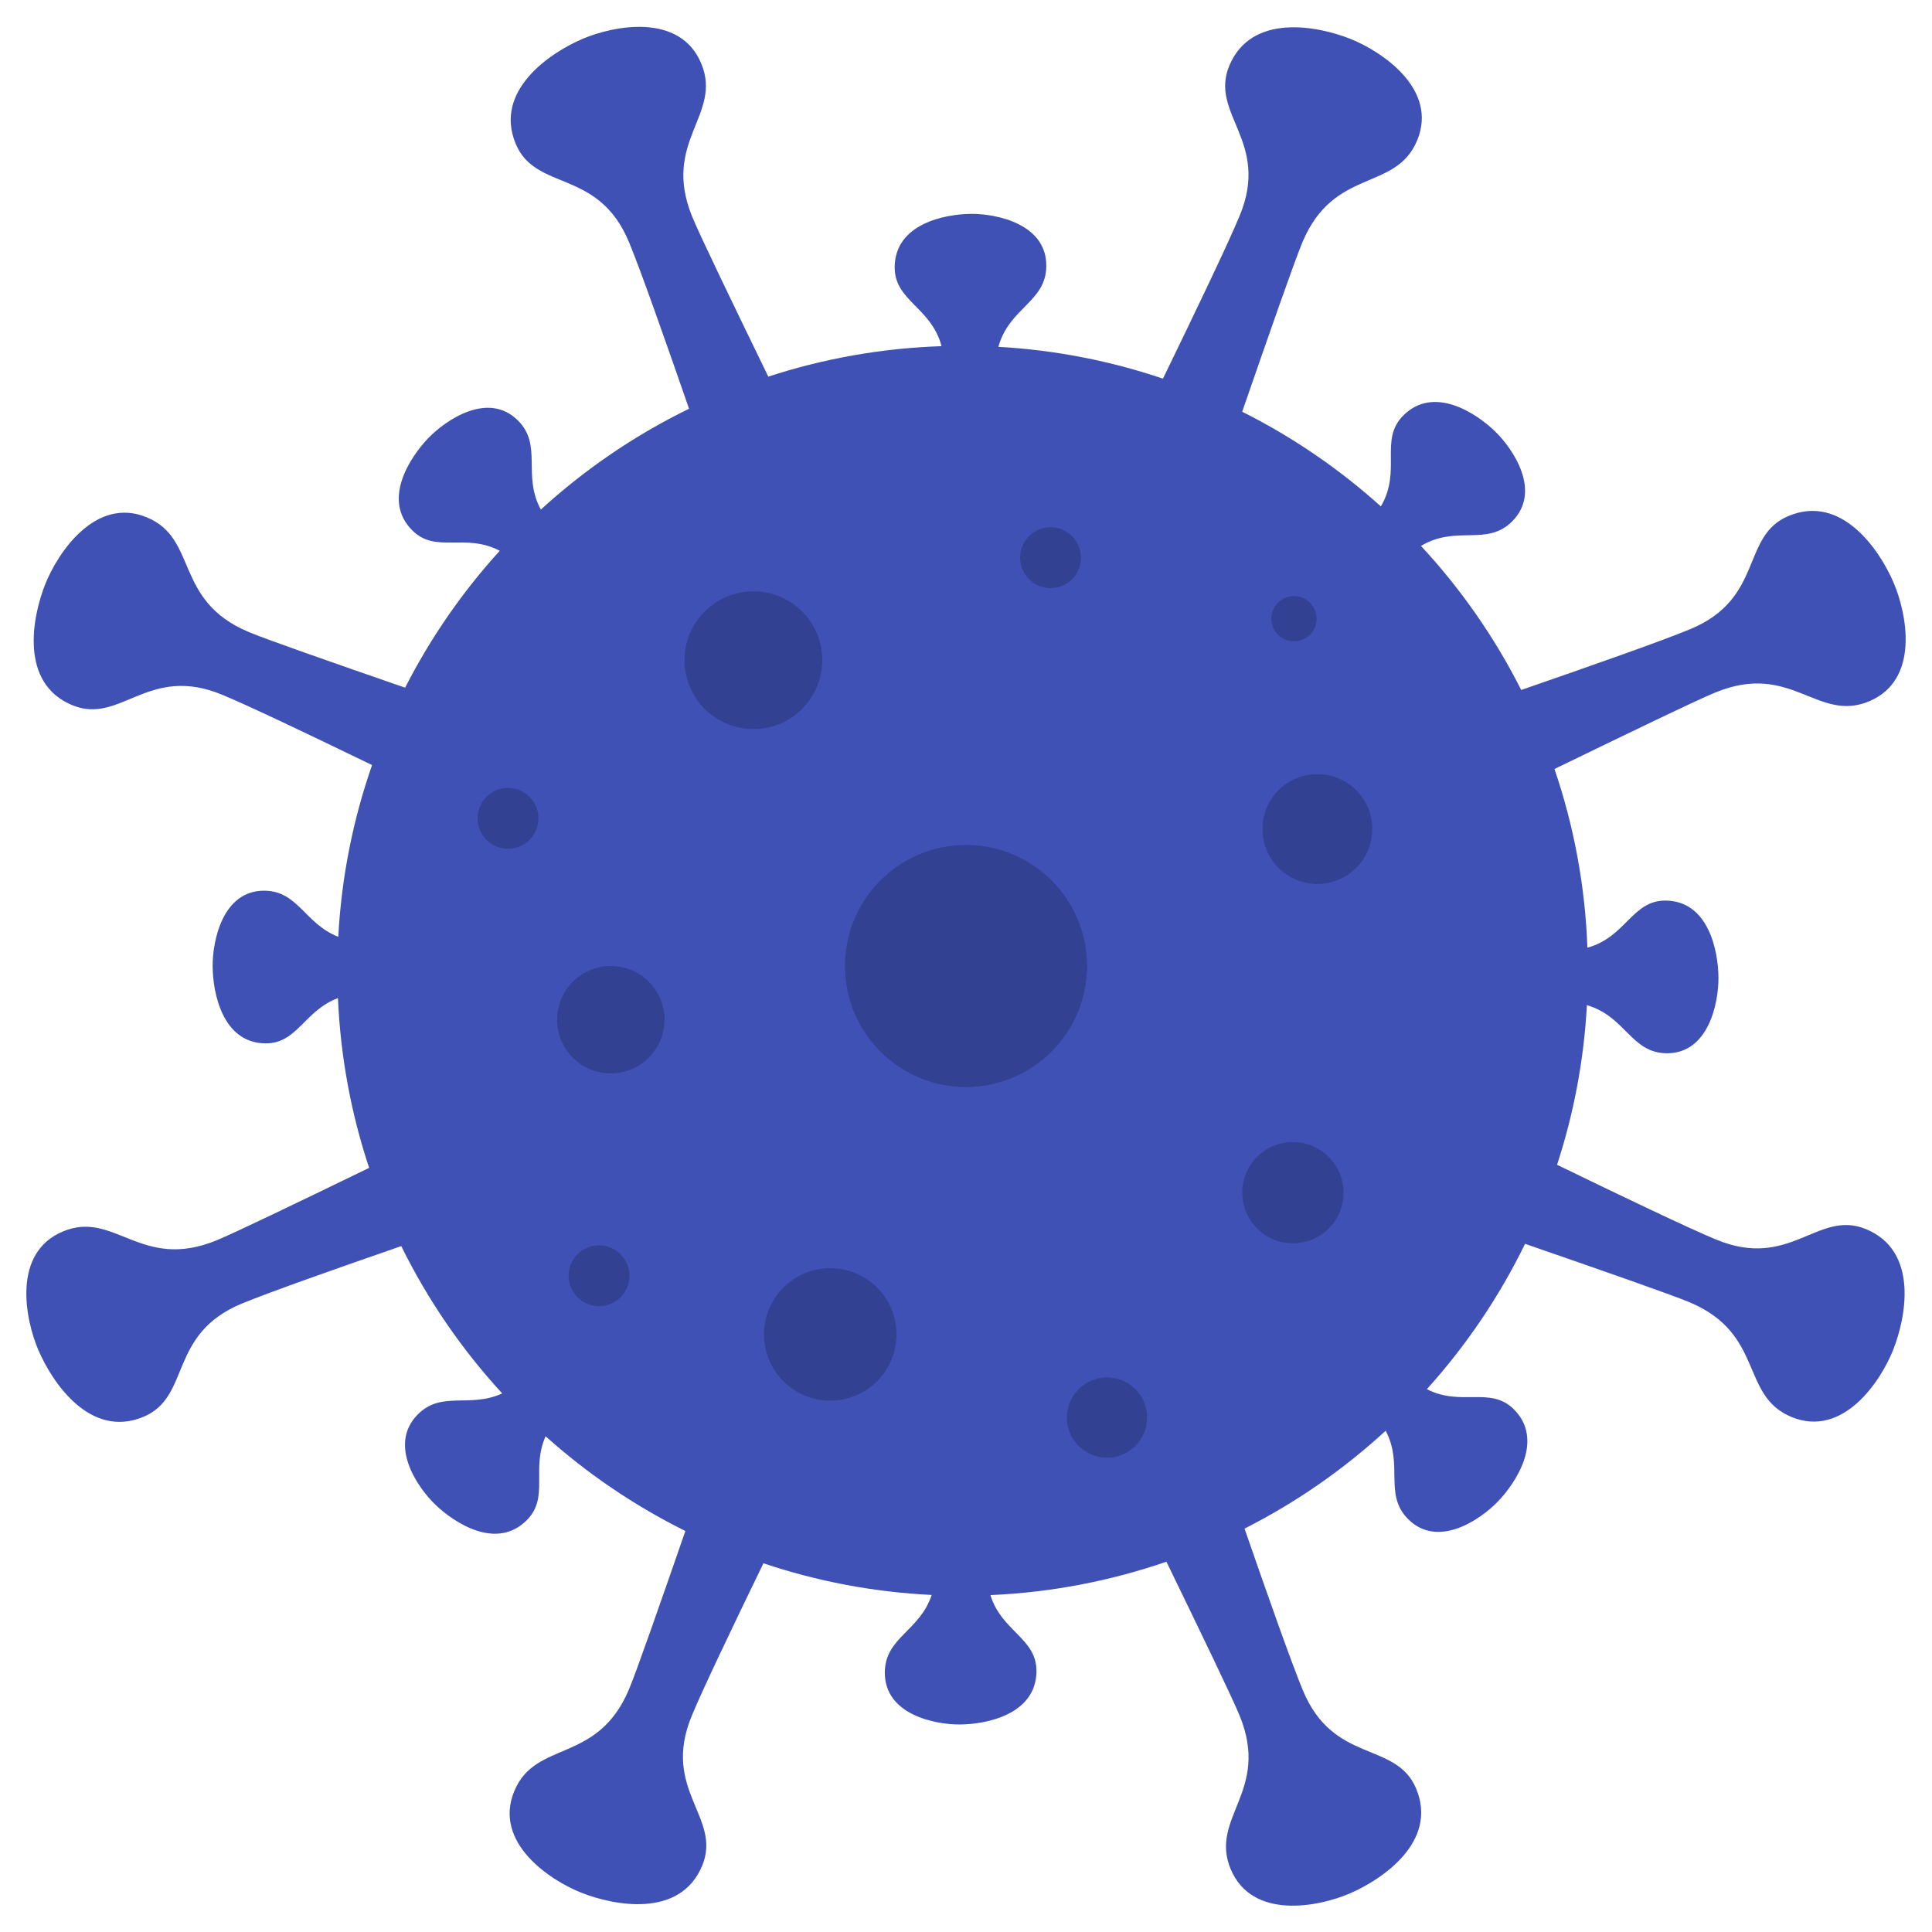
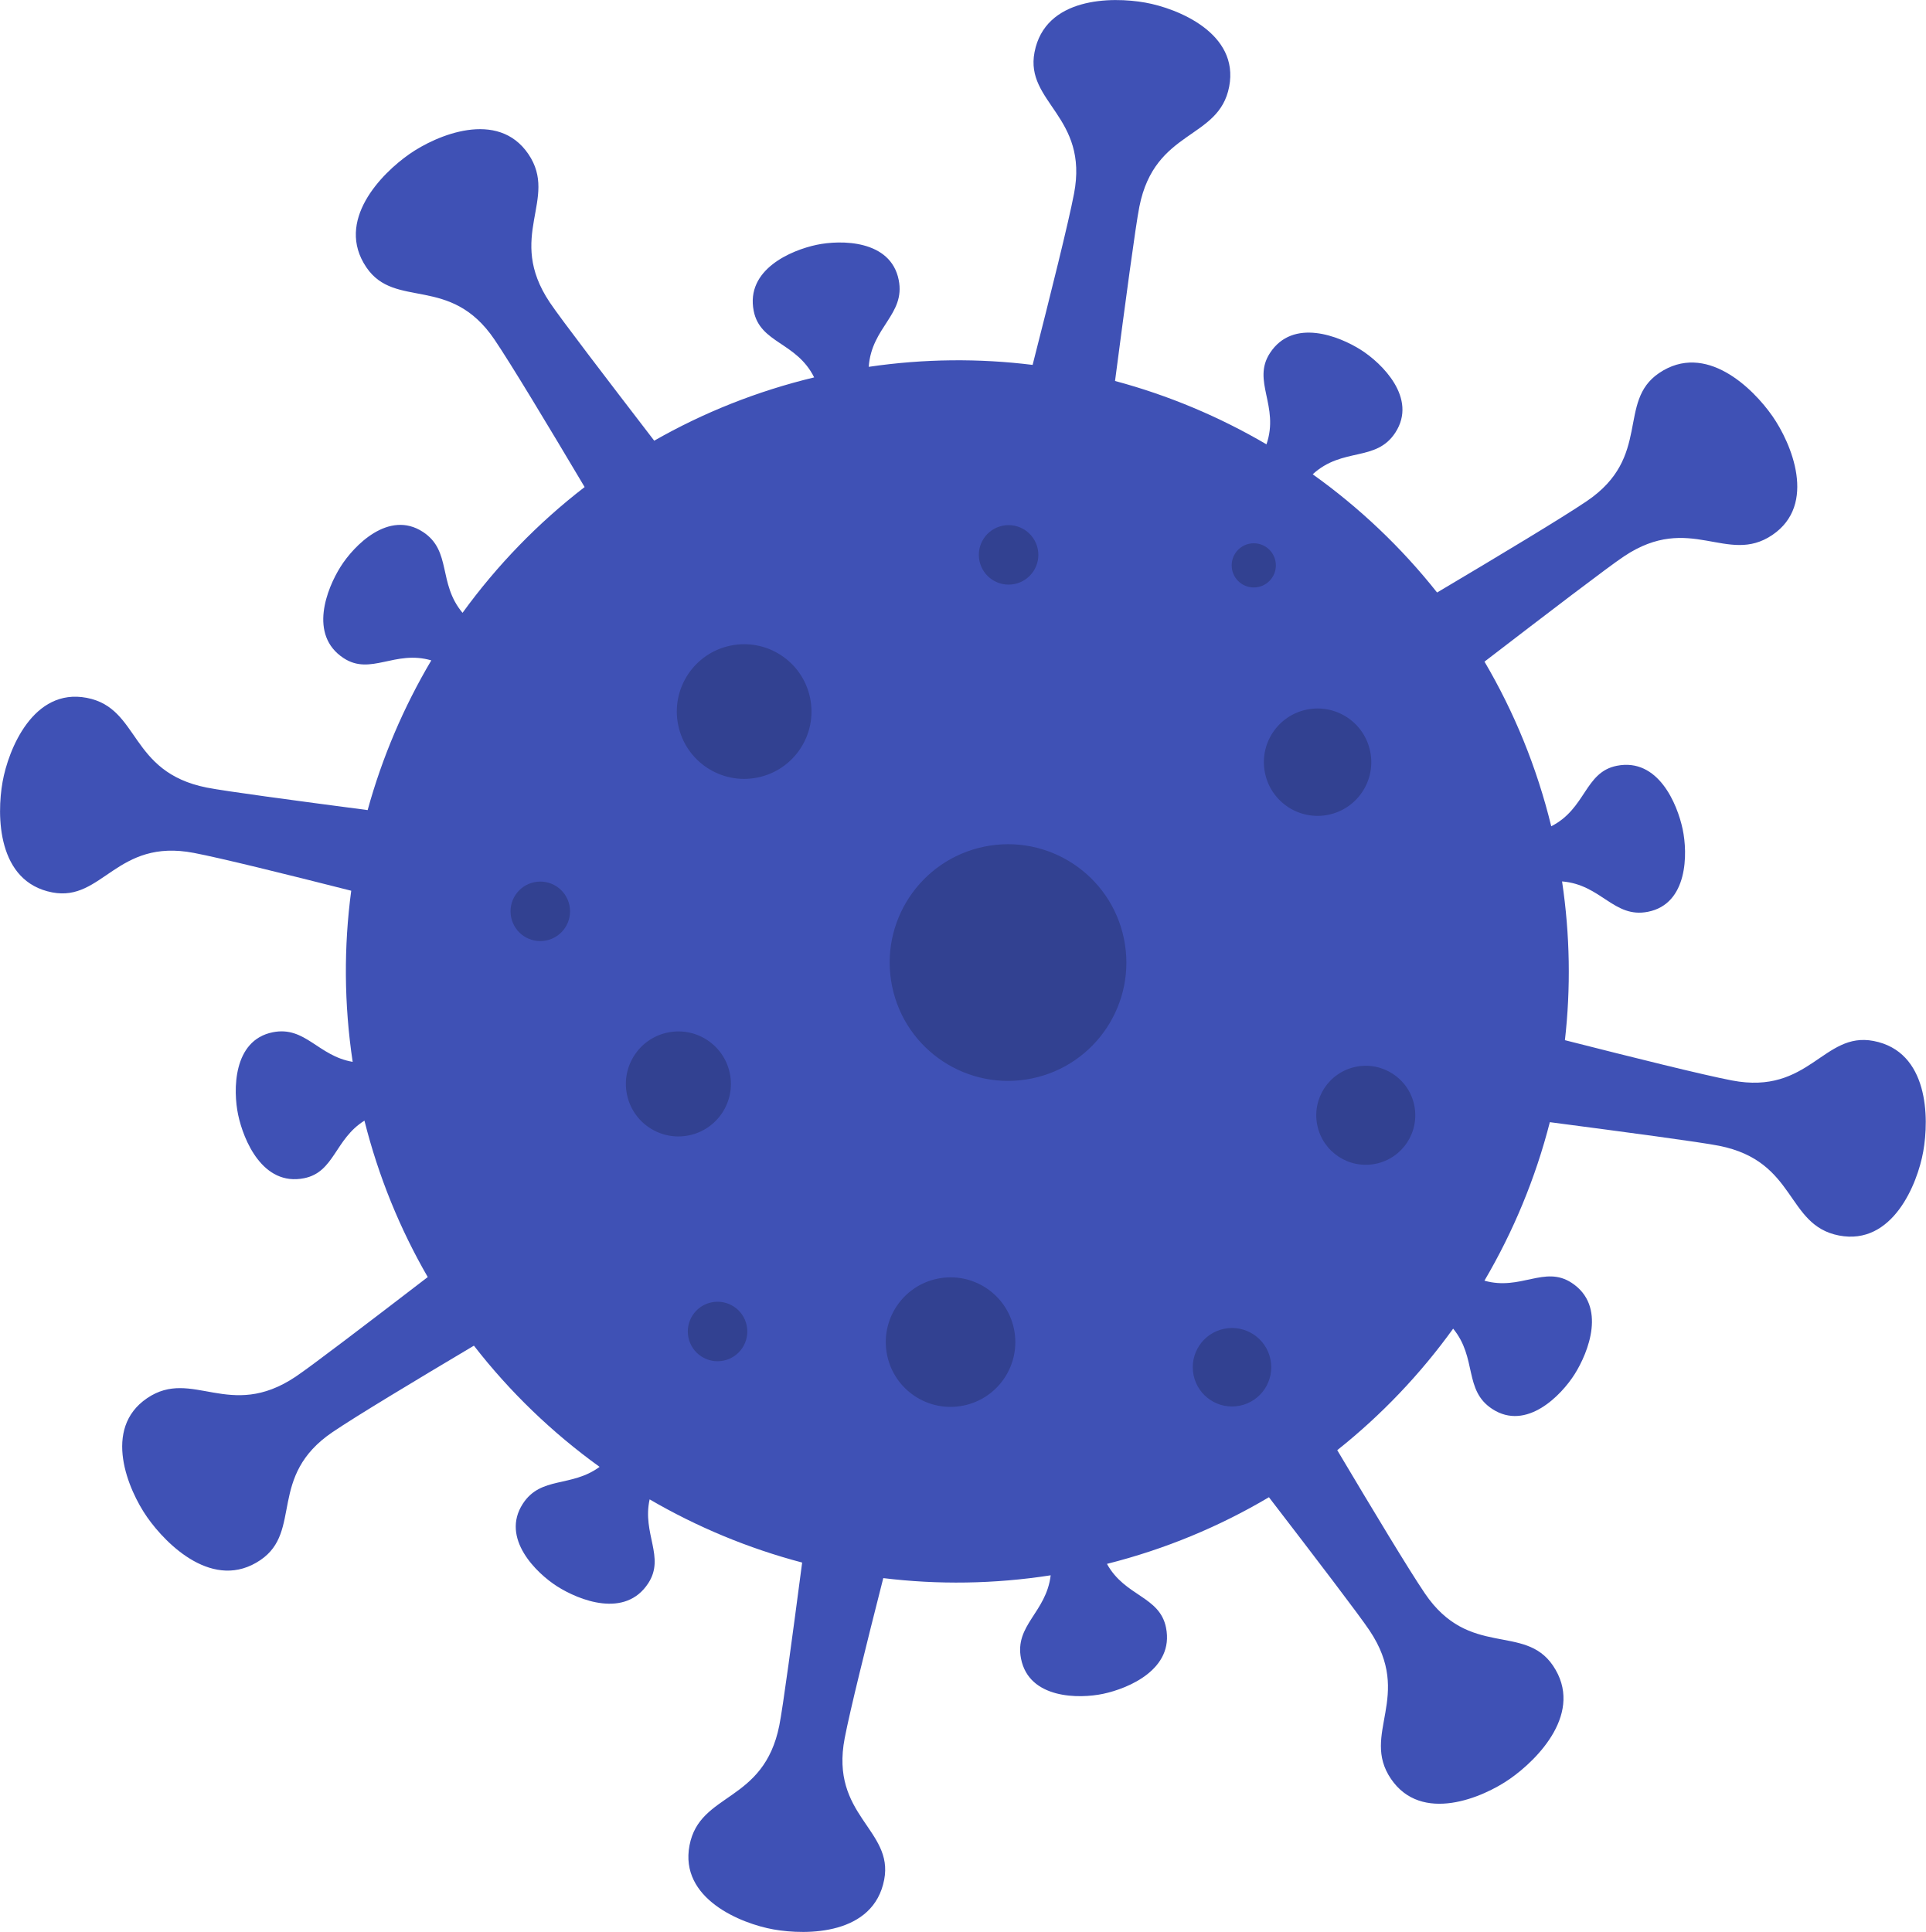
- <svg xmlns="http://www.w3.org/2000/svg" width="100%" height="100%" viewBox="0 0 4000 4000" version="1.1" xml:space="preserve" style="fill-rule:evenodd;clip-rule:evenodd;stroke-linejoin:round;stroke-miterlimit:2;" id="svg41">
+ <svg xmlns="http://www.w3.org/2000/svg" width="4077.592" height="4091.064" viewBox="0 0 4077.592 4091.064" version="1.1" xml:space="preserve" style="clip-rule:evenodd;fill-rule:evenodd;stroke-linejoin:round;stroke-miterlimit:2" id="svg41">
  <defs id="defs45" />
-   <path d="M1426.58,846.257C1376.29,701.092 1326.28,559.237 1302.46,501.753C1238.56,347.565 1109.11,397.606 1067.61,297.459C1022.09,187.618 1138.71,109.442 1205.41,80.774C1269.38,53.281 1407.8,25.154 1451.96,131.718C1496.12,238.282 1369.47,292.29 1433.01,448.393C1448.39,486.182 1518.06,630.315 1590.68,779.777C1704.17,742.675 1824.54,720.839 1949.36,716.7C1927.9,635.626 1851.84,623.144 1852.34,553.09C1852.97,463.266 1956.36,443.129 2010.82,442.778C2063.04,442.442 2166.88,463.544 2166.27,550.689C2165.74,625.373 2089.82,636.322 2067.06,718.067C2185.59,724.765 2299.88,747.435 2407.76,783.943C2475.88,643.777 2542.41,505.028 2566.57,446.716C2630.47,292.528 2503.54,236.423 2545.04,136.276C2590.56,26.435 2728.32,53.581 2795.77,80.451C2860.45,106.222 2978.22,184.163 2934.06,290.727C2889.9,397.291 2762.14,345.967 2696.64,501.258C2680.6,539.286 2626.85,693.52 2571.83,852.431C2676.37,904.815 2772.85,970.942 2858.9,1048.43C2902.61,974.262 2855.16,911.141 2904.87,860.751C2967.86,796.905 3055.88,854.939 3095.09,892.84C3132.7,929.189 3192.33,1017.05 3131.22,1078.99C3078.45,1132.48 3015.93,1086.01 2941.99,1130.28C3024.39,1219.06 3094.48,1319.39 3149.54,1428.53C3296.48,1377.69 3440.95,1326.85 3499.1,1302.77C3653.36,1238.9 3603.3,1109.52 3703.49,1068.04C3813.38,1022.54 3891.6,1139.1 3920.28,1205.77C3947.78,1269.71 3975.92,1408.06 3869.31,1452.2C3762.7,1496.34 3708.66,1369.75 3552.49,1433.27C3514.46,1448.73 3368.78,1519.1 3218.37,1592.12C3258.25,1708.87 3281.88,1833.08 3286.57,1962.07C3366.44,1940.21 3378.97,1864.08 3448.34,1864.57C3537.55,1865.2 3557.54,1969.31 3557.89,2024.14C3558.22,2076.72 3537.25,2181.28 3450.71,2180.67C3376.85,2180.15 3365.76,2104.35 3285.51,2081.07C3279.26,2195.85 3258.02,2306.65 3223.72,2411.57C3361.16,2478.26 3495.7,2542.64 3552.9,2566.32C3707.16,2630.19 3763.29,2503.32 3863.48,2544.8C3973.37,2590.3 3946.21,2728 3919.33,2795.41C3893.55,2860.07 3815.57,2977.78 3708.96,2933.64C3602.34,2889.5 3653.69,2761.8 3498.33,2696.33C3461.12,2680.65 3312.72,2628.92 3157.47,2575.2C3103.94,2685.06 3035.28,2786.26 2954.22,2876.08C3024.98,2912.77 3085.64,2869.51 3134.07,2917.6C3197.48,2980.55 3139.31,3069.07 3101.38,3108.55C3065.01,3146.42 2977.22,3206.56 2915.7,3145.49C2864.11,3094.27 2906.52,3033.49 2868.86,2962.23C2781.63,3042.43 2683.37,3110.82 2576.68,3164.84C2625.77,3306.44 2674.05,3443.16 2697.33,3499.33C2761.22,3653.52 2890.67,3603.48 2932.17,3703.63C2977.69,3813.47 2861.07,3891.64 2794.37,3920.31C2730.4,3947.81 2591.99,3975.93 2547.83,3869.37C2503.66,3762.81 2630.31,3708.8 2566.77,3552.69C2551.8,3515.91 2485.4,3378.38 2414.93,3233.33C2299.96,3272.99 2177.63,3296.91 2050.57,3302.49C2074.09,3378.2 2146.34,3391.79 2145.87,3460.07C2145.24,3549.89 2041.84,3570.03 1987.38,3570.38C1935.16,3570.72 1831.32,3549.62 1831.93,3462.47C1832.44,3390 1903.95,3377.54 1928.98,3302.19C1807.76,3296.29 1690.89,3273.68 1580.6,3236.62C1516.24,3369.24 1455.22,3496.89 1432.3,3552.19C1368.41,3706.38 1495.34,3762.49 1453.84,3862.63C1408.32,3972.47 1270.55,3945.33 1203.11,3918.46C1138.43,3892.69 1020.65,3814.74 1064.82,3708.18C1108.98,3601.62 1236.74,3652.94 1302.24,3497.65C1317.49,3461.49 1366.85,3320.22 1418.99,3169.75C1313.63,3117.51 1216.37,3051.34 1129.63,2973.65C1099.19,3041.61 1137.58,3099.82 1091.12,3146.91C1028.14,3210.75 940.119,3152.72 900.904,3114.82C863.294,3078.47 803.668,2990.61 864.774,2928.67C914.118,2878.65 971.978,2916.03 1039.74,2884.92C956.337,2794.2 885.718,2691.58 830.744,2579.91C690.758,2628.43 556.449,2675.85 500.898,2698.85C346.639,2762.71 396.703,2892.1 296.51,2933.58C186.617,2979.08 108.405,2862.51 79.724,2795.85C52.218,2731.91 24.079,2593.56 130.692,2549.41C237.305,2505.28 291.338,2631.87 447.513,2568.35C484.073,2553.49 620.127,2487.88 764.273,2417.93C727.266,2306.68 704.973,2188.78 699.689,2066.5C630.234,2092.22 615.564,2160.66 549.782,2160.2C460.574,2159.57 440.581,2055.45 440.236,2000.63C439.905,1948.04 460.867,1843.48 547.413,1844.09C617.335,1844.59 631.001,1912.55 700.352,1939.54C706.999,1815.61 731.132,1696.28 770.329,1583.99C639.648,1520.65 514.729,1461.04 460.177,1438.46C305.918,1374.59 249.786,1501.46 149.593,1459.98C39.701,1414.49 66.859,1276.78 93.742,1209.37C119.524,1144.72 197.502,1027 304.115,1071.14C410.729,1115.28 359.381,1242.98 514.744,1308.45C550.605,1323.57 689.76,1372.16 838.77,1423.76C891.379,1320.55 957.45,1225.31 1034.66,1140.36C963.471,1102.72 902.459,1146.63 853.79,1098.31C790.383,1035.36 848.556,946.835 886.481,907.352C922.852,869.487 1010.65,809.342 1072.16,870.417C1124.08,921.96 1080.81,983.187 1119.73,1055.04C1211,971.592 1314.25,901.033 1426.58,846.257Z" style="fill:#3f51b5;fill-opacity:1" id="path2" />
-   <g transform="matrix(3.52522,0,0,3.52522,-3269.79,-3330.1)" id="g39">
-     <g opacity="0.2" id="g37">
+   <path d="M 1237.864,1031.349 C 1159.366,899.288 1081.81,770.413 1046.9,718.905 953.254,580.747 836.536,655.836 775.715,566.1 c -66.711,-98.422 31.774,-198.484 91.332,-239.999 57.122,-39.814 187.04,-95.244 251.758,0.241 64.719,95.486 -48.458,173.896 45.221,314.002 22.676,33.917 119.949,161.063 221.184,292.836 103.691,-59.2 217.196,-104.833 338.625,-134.028 -37.35,-75.09 -114.365,-71.997 -127.985,-140.716 -17.475,-88.11 79.74,-128.659 133.014,-139.971 51.082,-10.847 157.044,-11.092 173.999,74.39 14.523,73.26 -57.636,99.276 -63.465,183.93 117.45,-17.313 233.964,-18.127 346.986,-4.096 38.492,-151.014 75.713,-300.319 87.633,-362.303 31.535,-163.898 -104.094,-193.288 -83.616,-299.741 22.463,-116.758 162.868,-117.915 234.348,-105.182 68.545,12.215 199.6,64.839 177.809,178.113 -21.791,113.275 -157.271,88.735 -190.15,254.036 -8.052,40.479 -29.635,202.379 -51.521,369.115 112.948,30.255 220.77,75.594 320.664,134.162 27.876,-81.452 -31.315,-133.722 7.227,-193.092 48.84,-75.225 146.745,-36.108 192.785,-6.882 44.16,28.029 120.265,102.079 72.883,175.058 -40.915,63.022 -111.513,30.097 -175.022,88.352 98.593,70.364 187.454,154.521 263.368,250.334 133.689,-79.394 264.958,-158.29 317.066,-193.589 138.234,-93.631 63.141,-210.277 152.923,-271.087 98.474,-66.701 198.567,31.716 240.088,91.243 39.815,57.091 95.244,186.938 -0.291,251.646 -95.535,64.708 -173.964,-48.403 -314.14,45.27 -34.137,22.803 -162.658,121.073 -295.278,222.891 62.578,106.325 110.741,223.23 141.316,348.632 73.83,-37.499 70.77,-114.593 138.817,-128.085 87.509,-17.351 128.058,80.599 139.445,134.235 10.914,51.436 11.433,158.077 -73.456,174.91 -72.451,14.367 -98.581,-57.646 -181.875,-64.285 16.996,113.686 18.508,226.494 6.044,336.172 148.056,37.641 292.805,73.603 353.603,85.277 163.963,31.491 193.389,-104.085 299.881,-83.634 116.802,22.434 117.934,162.782 105.182,234.225 -12.228,68.527 -64.902,199.531 -178.217,177.769 -113.325,-21.761 -88.748,-157.186 -254.111,-190.023 -39.606,-7.864 -195.383,-28.644 -358.272,-49.993 -30.306,118.39 -77.175,231.345 -138.483,335.651 76.7,21.686 127.403,-32.905 184.527,4.445 74.79,48.888 35.641,147.31 6.44,193.621 -27.997,44.419 -101.875,121.009 -174.434,73.582 -60.849,-39.779 -31.55,-107.856 -82.791,-170.07 -69.289,96.126 -151.76,182.905 -245.384,257.307 76.604,128.811 151.432,253.005 185.548,303.334 93.637,138.162 210.355,63.074 271.176,152.813 66.71,98.421 -31.775,198.477 -91.334,239.994 -57.12,39.821 -187.03,95.242 -251.748,-0.239 -64.728,-95.48 48.449,-173.892 -45.232,-314.005 -22.071,-33.011 -114.811,-154.349 -213.052,-282.232 -104.626,62.004 -219.631,110.073 -342.963,141.13 38.287,69.421 111.794,68.18 125.086,135.156 17.474,88.106 -79.751,128.66 -133.024,139.971 -51.081,10.851 -157.043,11.098 -173.999,-74.389 -14.097,-71.088 53.438,-97.695 62.778,-176.542 -119.924,18.636 -238.953,20.029 -354.447,5.942 -36.33,142.865 -70.388,280.189 -81.701,338.972 -31.524,163.899 104.106,193.293 83.626,299.74 -22.464,116.757 -162.877,117.922 -234.347,105.186 -68.545,-12.214 -199.611,-64.844 -177.809,-178.117 21.792,-113.271 157.271,-88.735 190.151,-254.035 7.654,-38.49 27.549,-186.807 48.314,-344.695 -113.723,-29.948 -222.317,-75.173 -322.927,-133.8 -16.128,72.698 33.2,121.983 -2.824,177.466 -48.831,75.217 -146.736,36.105 -192.781,6.88 -44.161,-28.03 -120.261,-102.08 -72.883,-175.058 38.258,-58.934 102.461,-33.973 162.568,-78.094 -99.966,-72.062 -189.807,-158.356 -266.146,-256.664 -127.345,75.721 -249.35,149.221 -299.13,182.938 -138.235,93.621 -63.136,210.276 -152.921,271.086 -98.477,66.702 -198.565,-31.727 -240.084,-91.244 -39.821,-57.09 -95.249,-186.937 0.287,-251.655 95.54,-64.699 173.962,48.414 314.143,-45.261 32.818,-21.919 152.869,-113.588 279.972,-211.137 -58.656,-101.516 -104.239,-212.51 -134.043,-331.22 -62.851,39.182 -63.436,109.174 -127.962,121.973 -87.507,17.351 -128.061,-80.609 -139.441,-134.236 -10.917,-51.446 -11.444,-158.085 73.451,-174.919 68.59,-13.594 95.664,50.221 169.03,62.69 -18.451,-122.729 -18.847,-244.474 -3.07,-362.358 -140.76,-35.721 -275.126,-68.949 -333.108,-80.079 -163.962,-31.491 -193.39,104.085 -299.885,83.635 C -6.142,1867.274 -7.277,1726.916 5.477,1655.473 17.709,1586.955 70.379,1455.942 183.697,1477.704 c 113.32,21.762 88.744,157.187 254.11,190.023 38.171,7.587 184.261,27.154 340.611,47.683 30.743,-111.691 76.277,-218.287 134.795,-317.047 -77.311,-22.53 -128.229,32.769 -185.633,-4.758 -74.787,-48.889 -35.636,-147.316 -6.441,-193.629 27.999,-44.415 101.884,-121.011 174.434,-73.576 61.237,40.029 31.186,108.717 83.781,171.258 72.592,-100.121 159.514,-190.03 258.51,-266.308 z" style="fill:#3f51b5;fill-opacity:1" id="path2" />
+   <g transform="matrix(3.452975,-0.7100297,0.7100297,3.452975,-4101.02,-2121.208)" id="g39">
+     <g id="g37" style="opacity:0.2">
      <g id="circle833" transform="matrix(0.431746,0,0,0.431746,636.17,595.185)">
        <circle cx="1699.7" cy="1707.48" r="93.671" id="circle4" />
      </g>
      <g id="circle835" transform="matrix(0.431746,0,0,0.431746,817.472,581.312)">
        <circle cx="1569" cy="2155.61" r="164.625" id="circle7" />
      </g>
      <g id="circle837" transform="matrix(0.370944,0,0,0.370944,701.54,791.604)">
        <circle cx="1923.77" cy="2525.32" r="104.875" id="circle10" />
      </g>
      <g id="circle839" transform="matrix(0.187408,0,0,0.187408,1235.46,1065.38)">
        <circle cx="2485.37" cy="1953.82" r="172.094" id="circle13" />
      </g>
      <g id="circle8391" transform="matrix(0.183259,0,0,0.183259,830.801,1185.47)">
        <circle cx="2485.37" cy="1953.82" r="172.094" id="circle16" />
      </g>
      <g id="circle841" transform="matrix(0.431746,0,0,0.431746,618.83,618.83)">
        <circle cx="2144.1" cy="1513.29" r="41.389" id="circle19" />
      </g>
      <g id="circle8411" transform="matrix(0.320652,0,0,0.320652,1000,822.788)">
        <circle cx="2144.1" cy="1513.29" r="41.389" id="circle22" />
      </g>
      <g id="circle8412" transform="matrix(0.431746,0,0,0.431746,353.652,1040.56)">
        <circle cx="2144.1" cy="1513.29" r="41.389" id="circle25" />
      </g>
      <g id="circle8413" transform="matrix(0.431746,0,0,0.431746,300.196,771.909)">
        <circle cx="2144.1" cy="1513.29" r="41.389" id="circle28" />
      </g>
      <g id="circle843" transform="matrix(0.226964,0,0,0.226964,1222.74,1217.1)">
        <circle cx="2044.95" cy="1885.88" r="131.015" id="circle31" />
      </g>
      <g id="circle845" transform="matrix(0.33076,0,0,0.33076,834.516,979.057)">
        <circle cx="2246.87" cy="2413.02" r="71.265" id="circle34" />
      </g>
    </g>
  </g>
</svg>
